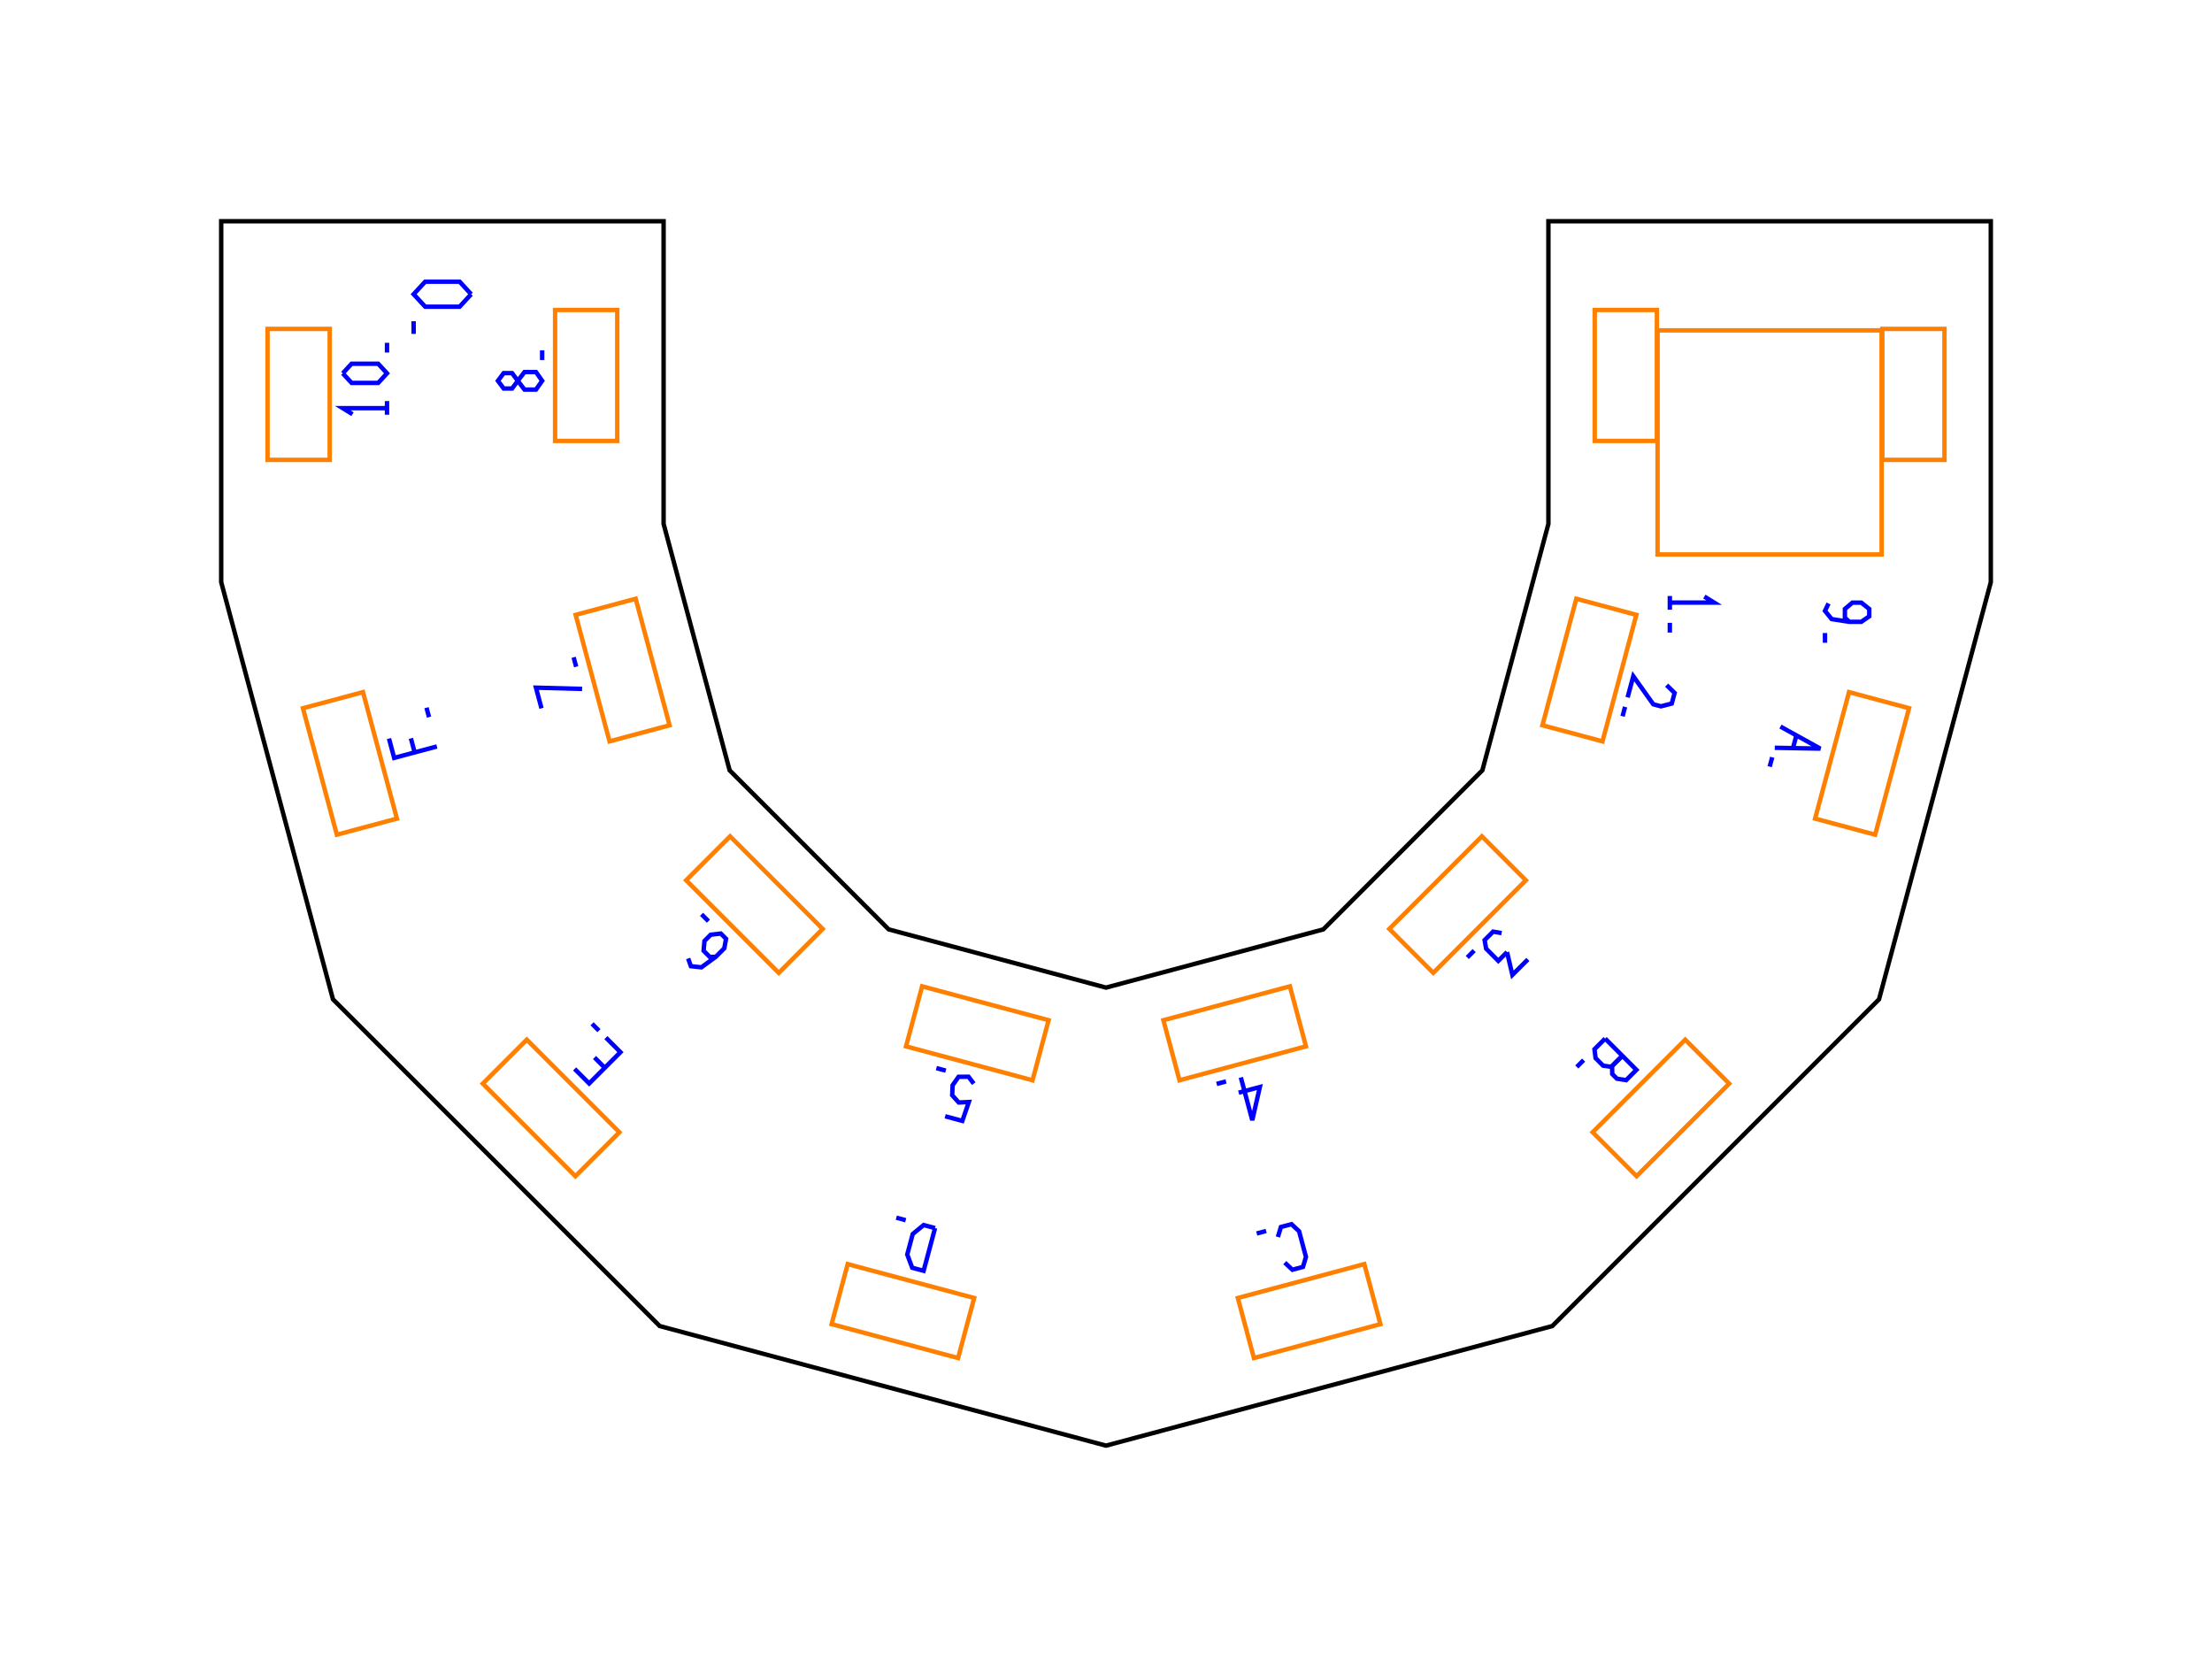
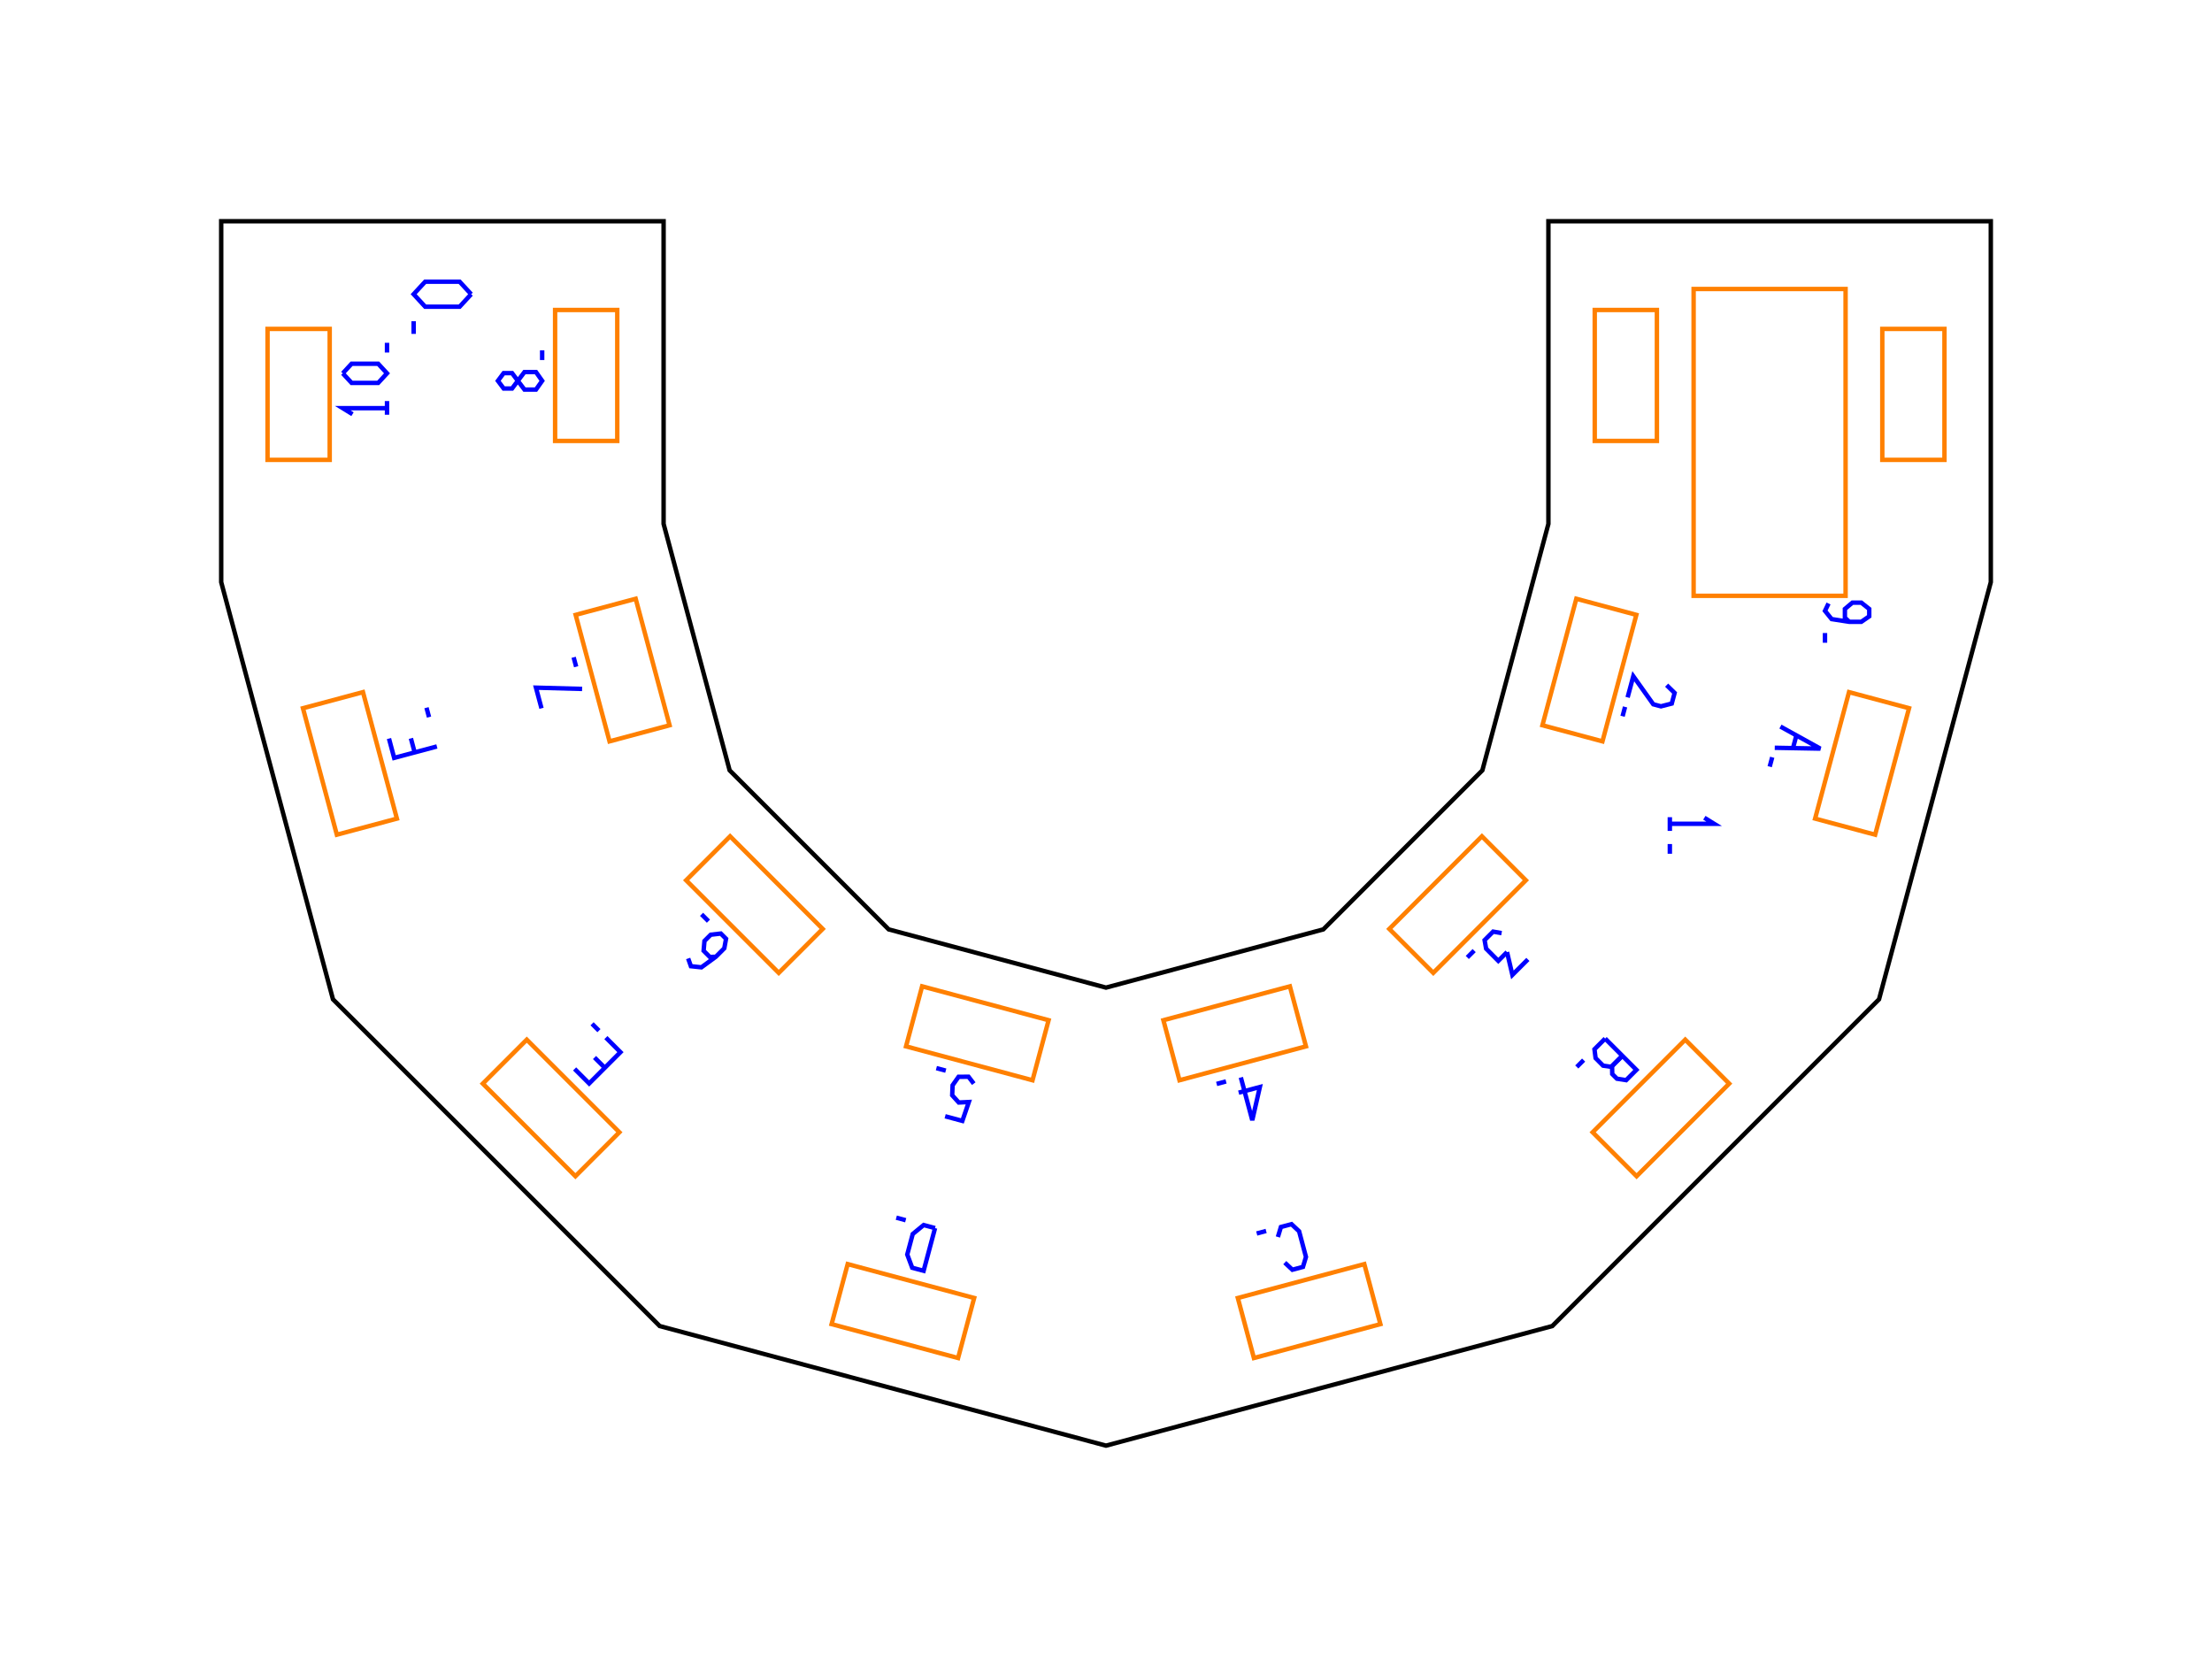
<svg xmlns="http://www.w3.org/2000/svg" width="100.00mm" height="75.35mm" viewBox="0 0 100.00 75.35">
  <g id="numbers" fill="none" stroke="#0000ff" stroke-width="0.2">
-     <path d="M 77.050,26.968 L 77.490,27.240 L 75.490,27.240" />
-     <path d="M 75.490,26.943 L 75.490,27.563" />
-     <path d="M 75.490,28.156 L 75.490,28.596" />
+     <path d="M 77.050,36.968 L 77.490,37.240 L 75.490,37.240" />
+     <path d="M 75.490,36.943 L 75.490,37.563" />
+     <path d="M 75.490,38.156 L 75.490,38.596" />
    <path d="M 75.345,30.973 L 75.706,31.326 L 75.577,31.805 L 75.088,31.931 L 74.741,31.838 L 73.838,30.569 L 73.581,31.527" />
    <path d="M 73.466,31.956 L 73.353,32.381" />
    <path d="M 69.073,43.372 L 68.372,44.073 L 68.130,43.042" />
    <path d="M 68.130,43.042 L 67.735,43.437 L 67.184,42.885 L 67.116,42.501 L 67.501,42.116 L 67.885,42.184" />
    <path d="M 66.644,42.973 L 66.333,43.284" />
    <path d="M 56.096,48.708 L 56.613,50.640 L 56.956,49.140 L 55.998,49.397" />
    <path d="M 55.427,48.887 L 55.002,49.001" />
    <path d="M 42.728,50.463 L 43.506,50.672 L 43.799,49.819 L 43.344,49.841 L 43.047,49.513 L 43.065,49.063 L 43.334,48.679 L 43.784,48.676 L 44.022,48.988" />
    <path d="M 42.757,48.400 L 42.332,48.287" />
    <path d="M 31.110,43.329 L 31.234,43.679 L 31.709,43.730 L 32.362,43.252 L 32.744,42.870 L 32.823,42.440 L 32.586,42.203 L 32.130,42.256 L 31.847,42.539 L 31.809,42.981 L 32.089,43.262 L 32.362,43.252" />
    <path d="M 32.027,41.644 L 31.716,41.333" />
    <path d="M 24.480,32.021 L 24.230,31.087 L 26.316,31.144" />
    <path d="M 26.047,30.140 L 25.933,29.715" />
    <path d="M 23.410,17.216 L 23.150,17.563 L 22.770,17.563 L 22.510,17.216 L 22.770,16.868 L 23.150,16.868 L 23.410,17.216 L 23.710,17.612 L 24.230,17.612 L 24.510,17.216 L 24.230,16.819 L 23.710,16.819 L 23.410,17.216" />
    <path d="M 24.510,16.276 L 24.510,15.836" />
    <path d="M 82.664,27.281 L 82.504,27.615 L 82.804,27.987 L 83.604,28.111 L 84.144,28.111 L 84.504,27.863 L 84.504,27.529 L 84.144,27.243 L 83.744,27.243 L 83.404,27.529 L 83.404,27.925 L 83.604,28.111" />
    <path d="M 82.504,28.617 L 82.504,29.057" />
    <path d="M 80.490,32.846 L 82.293,33.843 L 80.233,33.805" />
    <path d="M 81.211,33.245 L 81.057,33.820" />
    <path d="M 80.118,34.234 L 80.004,34.659" />
    <path d="M 72.565,46.951 L 73.979,48.365 L 73.515,48.830 L 73.099,48.765 L 72.887,48.553 L 72.878,48.194 L 73.343,47.729" />
    <path d="M 73.343,47.729 L 72.843,48.229 L 72.473,48.175 L 72.134,47.835 L 72.083,47.434 L 72.565,46.951" />
    <path d="M 71.593,47.923 L 71.282,48.234" />
    <path d="M 58.082,57.079 L 58.425,57.401 L 58.904,57.273 L 59.040,56.822 L 58.730,55.663 L 58.387,55.341 L 57.907,55.469 L 57.771,55.920" />
    <path d="M 57.239,55.648 L 56.814,55.762" />
    <path d="M 42.272,55.518 L 41.755,57.449 L 41.239,57.311 L 41.015,56.713 L 41.263,55.786 L 41.757,55.380 L 42.272,55.518" />
    <path d="M 40.945,55.162 L 40.520,55.048" />
    <path d="M 25.977,48.322 L 26.635,48.979 L 28.049,47.565 L 27.391,46.907" />
    <path d="M 27.342,48.272 L 26.877,47.807" />
    <path d="M 27.077,46.593 L 26.766,46.282" />
    <path d="M 17.585,33.388 L 17.819,34.262 L 19.751,33.745" />
    <path d="M 18.746,34.014 L 18.576,33.379" />
    <path d="M 19.395,32.418 L 19.281,31.993" />
    <path d="M 15.936,18.725 L 15.496,18.453 L 17.496,18.453" />
    <path d="M 17.496,18.750 L 17.496,18.130" />
    <path d="M 15.496,16.877 L 15.896,16.443 L 17.096,16.443 L 17.496,16.877 L 17.096,17.311 L 15.896,17.311 L 15.496,16.877" />
    <path d="M 17.496,15.937 L 17.496,15.497" />
    <path d="M 21.300,13.300 L 20.780,13.864 L 19.220,13.864 L 18.700,13.300 L 19.220,12.736 L 20.780,12.736 L 21.300,13.300" />
    <path d="M 18.700,14.522 L 18.700,15.094" />
  </g>
  <g id="slots" fill="none" stroke="#ff8000" stroke-width="0.2">
    <path d="M 74.905,14.013 L 74.905,19.933 L 72.095,19.933 L 72.095,14.013 Z" />
    <path d="M 73.976,27.796 L 72.444,33.514 L 69.730,32.787 L 71.262,27.068 Z" />
    <path d="M 68.981,39.795 L 64.795,43.981 L 62.808,41.994 L 66.994,37.808 Z" />
    <path d="M 59.040,47.303 L 53.322,48.835 L 52.595,46.121 L 58.313,44.589 Z" />
    <path d="M 46.678,48.835 L 40.960,47.303 L 41.687,44.589 L 47.405,46.121 Z" />
    <path d="M 35.205,43.981 L 31.019,39.795 L 33.006,37.808 L 37.192,41.994 Z" />
    <path d="M 27.556,33.514 L 26.024,27.796 L 28.738,27.068 L 30.270,32.787 Z" />
    <path d="M 25.095,19.933 L 25.095,14.013 L 27.905,14.013 L 27.905,19.933 Z" />
    <path d="M 87.905,14.869 L 87.905,20.789 L 85.095,20.789 L 85.095,14.869 Z" />
    <path d="M 86.304,32.016 L 84.772,37.734 L 82.057,37.007 L 83.590,31.289 Z" />
    <path d="M 78.173,48.987 L 73.987,53.173 L 72.000,51.186 L 76.186,47.000 Z" />
    <path d="M 62.405,59.860 L 56.687,61.392 L 55.960,58.678 L 61.678,57.146 Z" />
    <path d="M 43.313,61.392 L 37.595,59.860 L 38.322,57.146 L 44.040,58.678 Z" />
    <path d="M 26.013,53.173 L 21.827,48.987 L 23.814,47.000 L 28.000,51.186 Z" />
    <path d="M 15.228,37.734 L 13.696,32.016 L 16.410,31.289 L 17.943,37.007 Z" />
    <path d="M 12.095,20.789 L 12.095,14.869 L 14.905,14.869 L 14.905,20.789 Z" />
-     <path d="M 74.935,25.065 L 85.065,25.065 L 85.065,14.935 L 74.935,14.935 L 74.935,25.065 Z" />
+     <path d="M 76.565,26.935 L 83.435,26.935 L 83.435,13.065 L 76.565,13.065 L 76.565,26.935 Z" />
  </g>
  <g id="outlines" fill="none" stroke="#000000" stroke-width="0.2">
    <path d="M 70.000,10.000 L 70.000,23.683 L 67.015,34.824 L 59.824,42.015 L 50.000,44.647 L 40.176,42.015 L 32.985,34.824 L 30.000,23.683 L 30.000,10.000 L 10.000,10.000 L 10.000,26.317 L 15.053,45.176 L 29.824,59.947 L 50.000,65.353 L 70.176,59.947 L 84.947,45.176 L 90.000,26.317 L 90.000,10.000 Z" />
  </g>
</svg>
